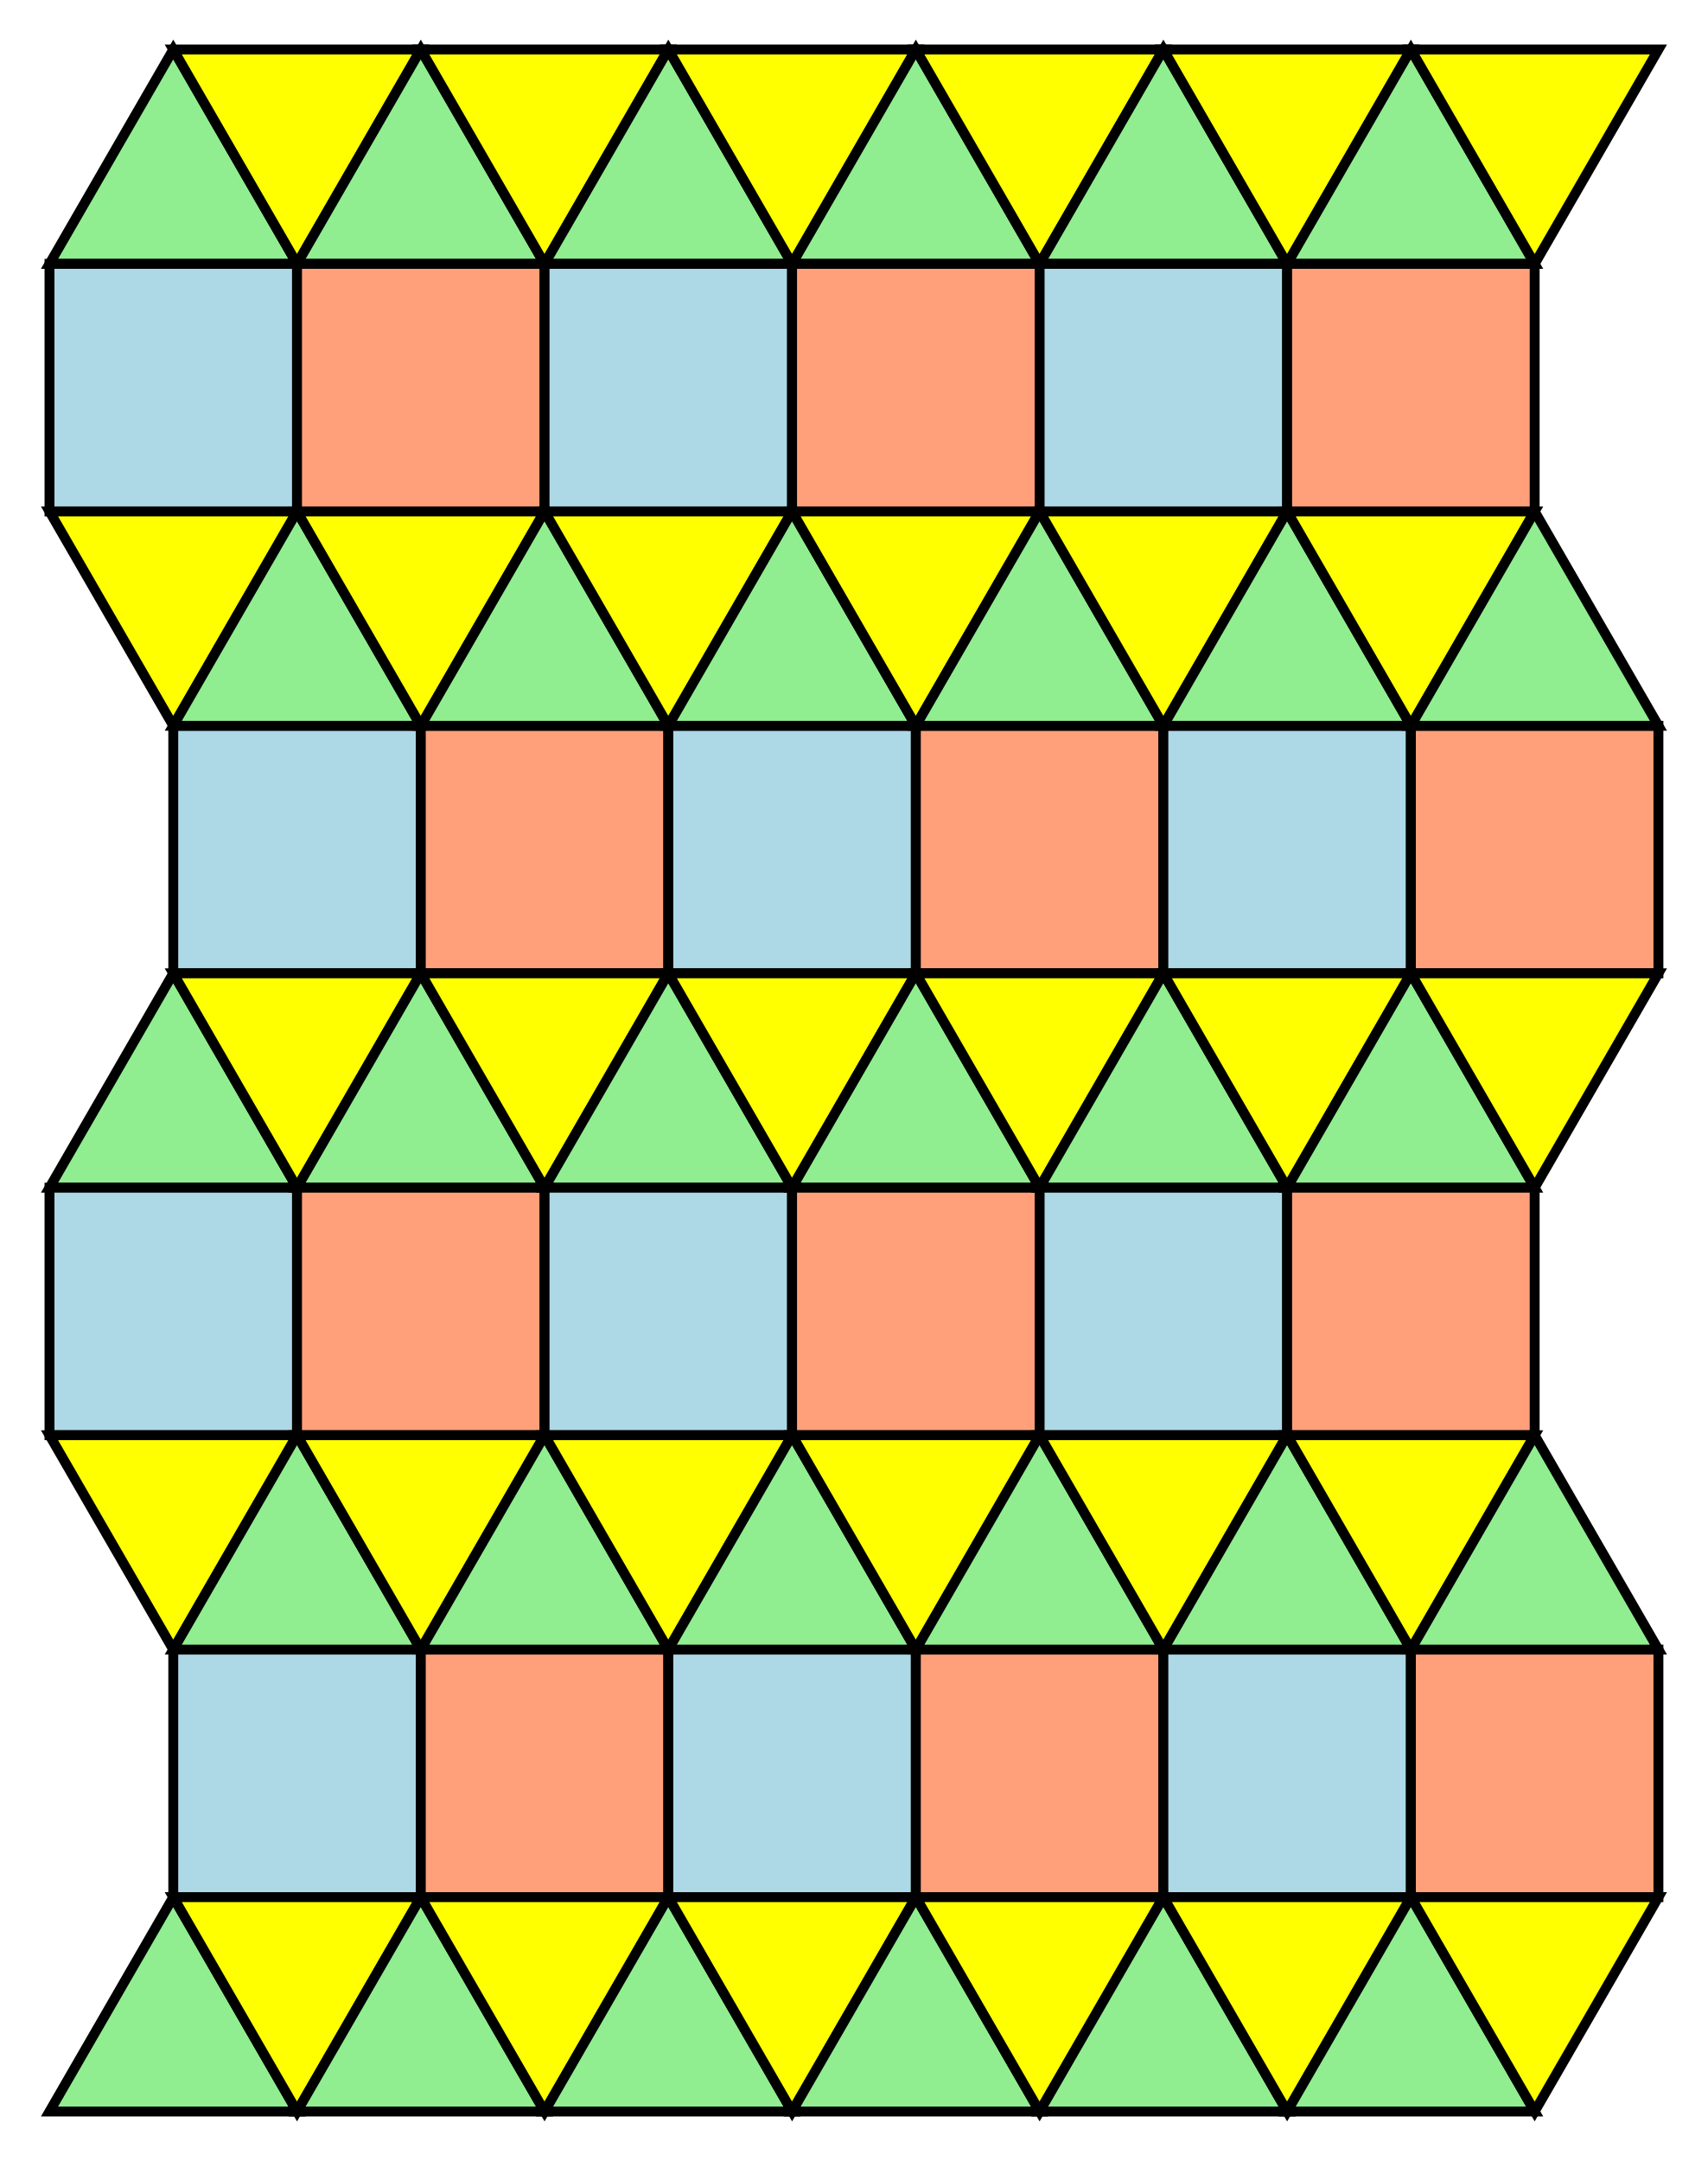
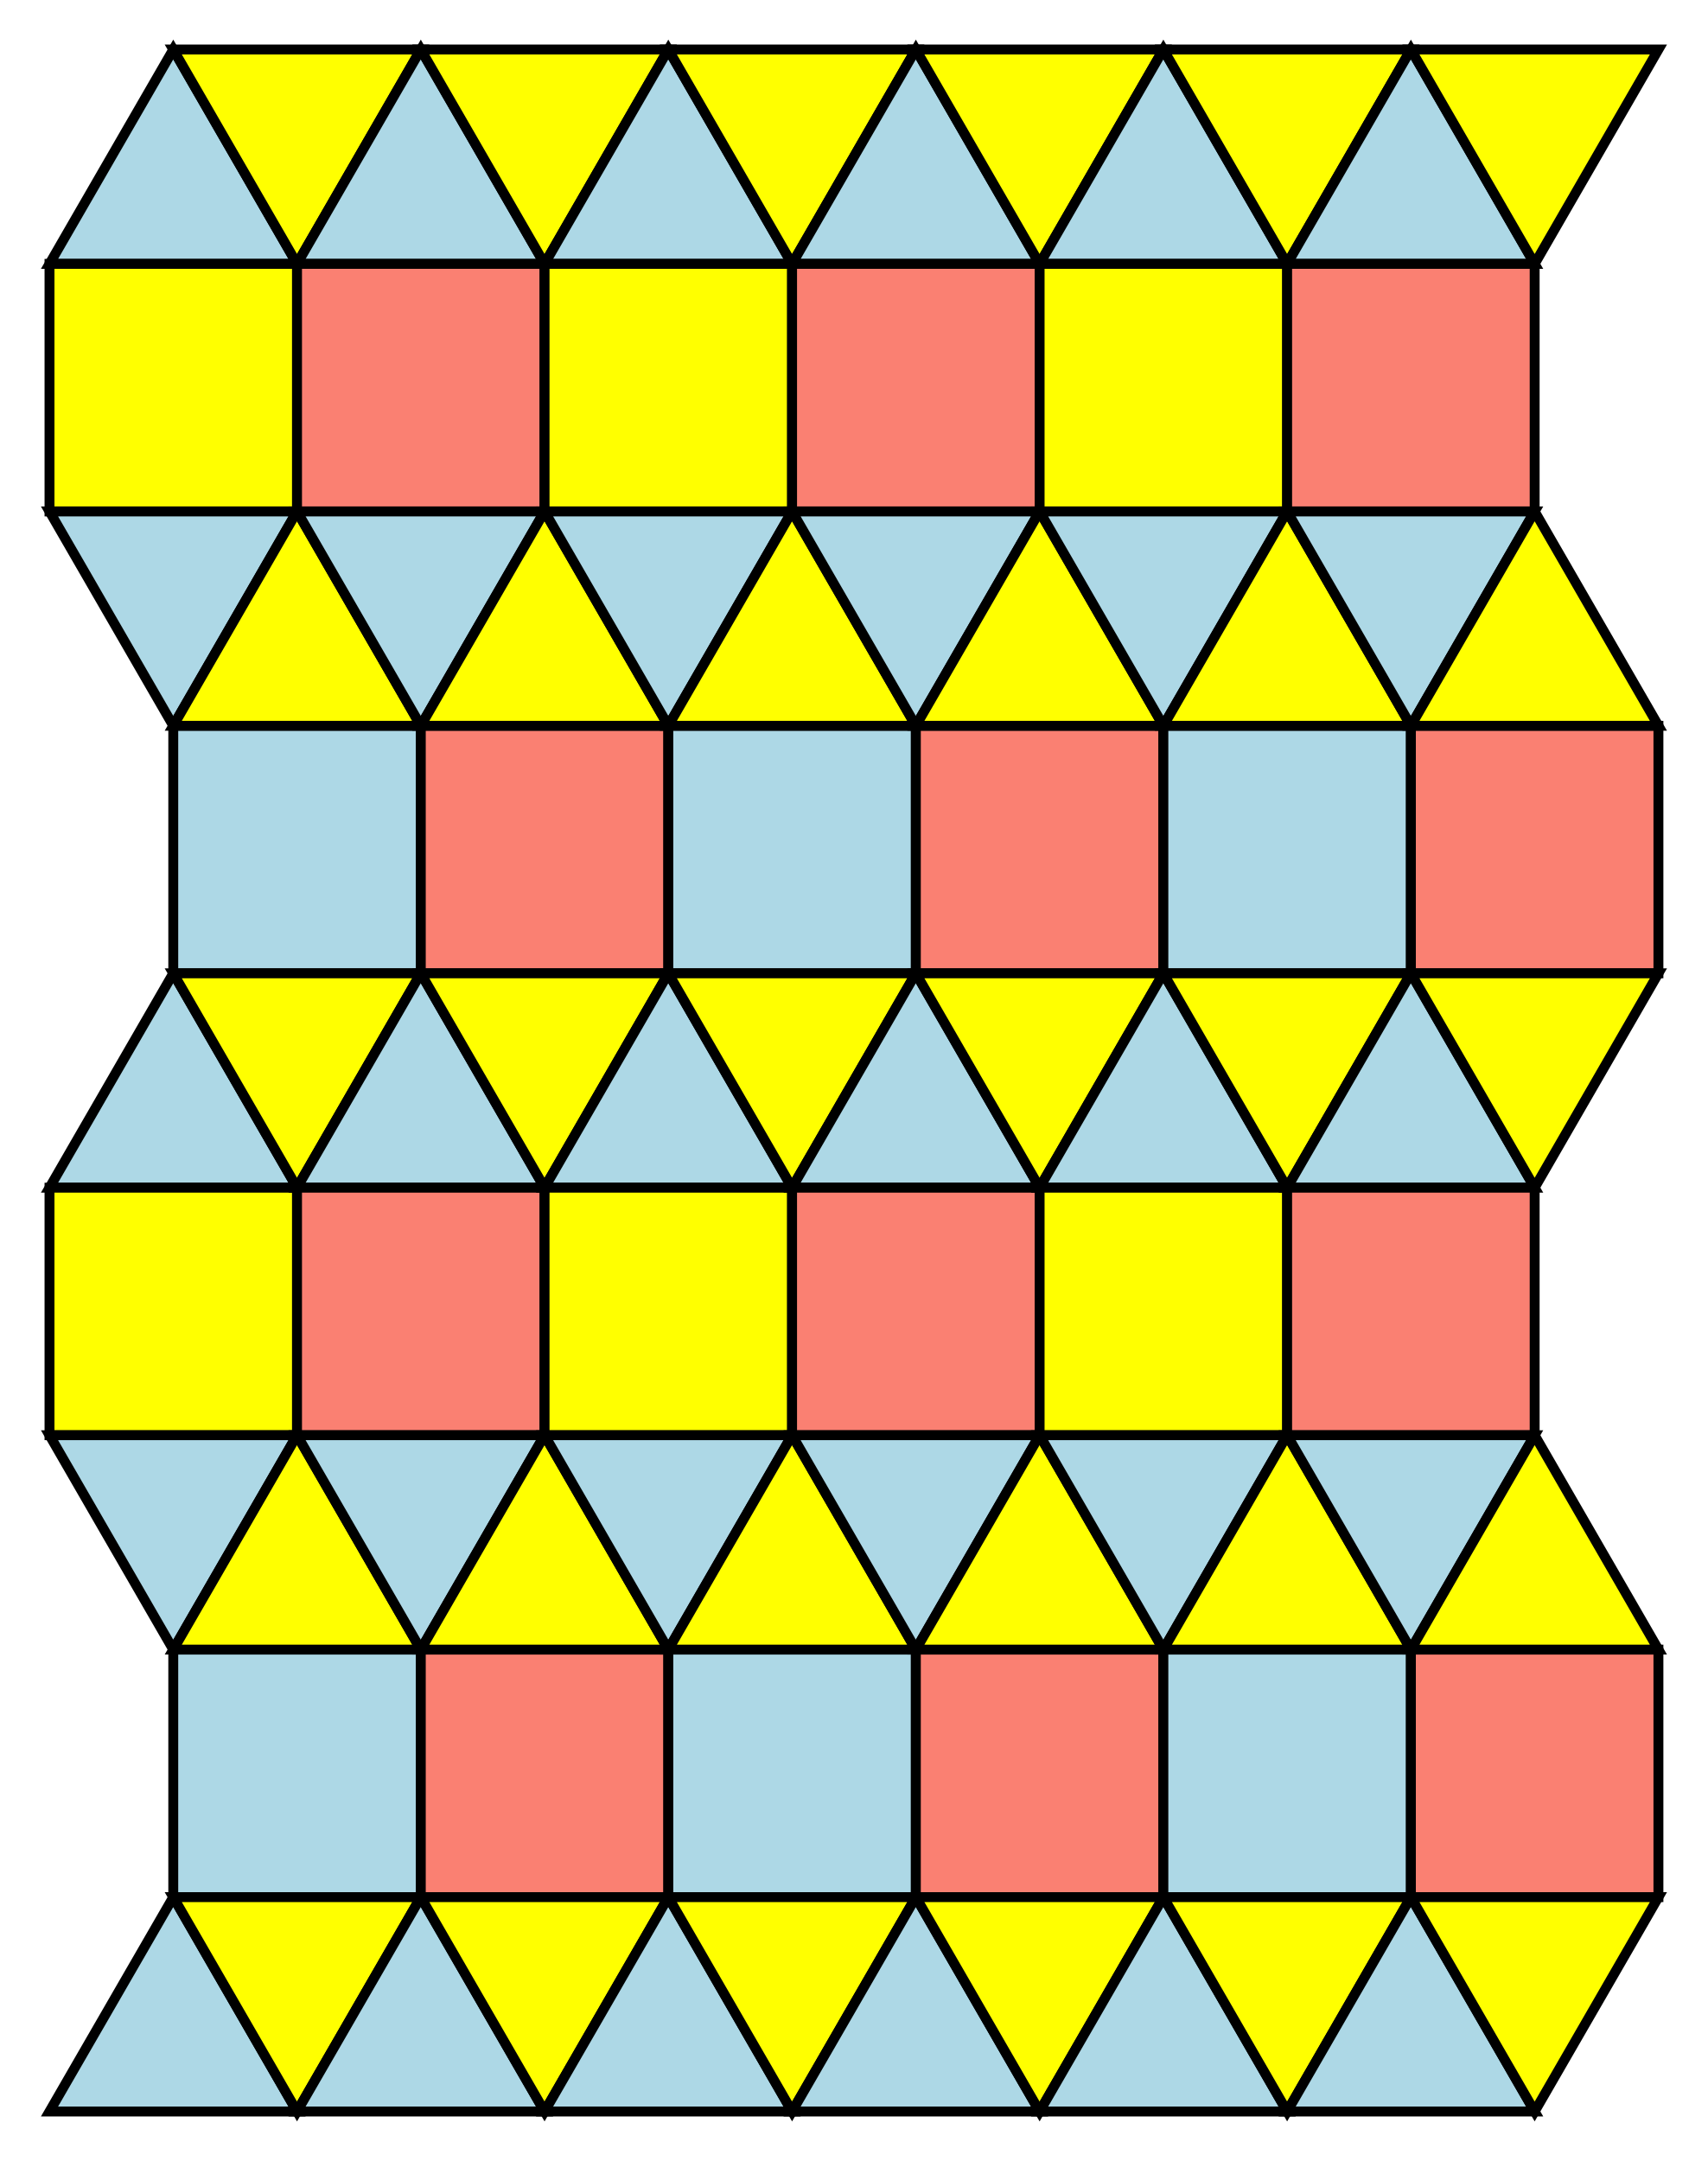
<svg xmlns="http://www.w3.org/2000/svg" width="172.5" height="218.253" viewBox="0 0 172.5 218.253">
-   <polygon points="17.5,5.0 30.0,26.651 5.0,26.651" stroke="black" stroke-linecap="round" stroke-width="1" fill="lightgreen" />
-   <polygon points="30.0,51.651 5.0,51.651 5.0,26.651 30.0,26.651" stroke="black" stroke-linecap="round" stroke-width="1" fill="lightblue" />
-   <polygon points="5.0,51.651 30.0,51.651 17.5,73.301" stroke="black" stroke-linecap="round" stroke-width="1" fill="yellow" />
+   <polygon points="17.5,5.0 30.0,26.651 5.0,26.651" stroke="black" stroke-linecap="round" stroke-width="1" fill="lightblue" />
+   <polygon points="30.0,51.651 5.0,51.651 5.0,26.651 30.0,26.651" stroke="black" stroke-linecap="round" stroke-width="1" fill="yellow" />
+   <polygon points="5.0,51.651 30.0,51.651 17.5,73.301" stroke="black" stroke-linecap="round" stroke-width="1" fill="lightblue" />
  <polygon points="42.5,98.301 17.5,98.301 17.5,73.301 42.5,73.301" stroke="black" stroke-linecap="round" stroke-width="1" fill="lightblue" />
-   <polygon points="17.5,98.301 30.0,119.952 5.0,119.952" stroke="black" stroke-linecap="round" stroke-width="1" fill="lightgreen" />
-   <polygon points="30.0,144.952 5.0,144.952 5.0,119.952 30.0,119.952" stroke="black" stroke-linecap="round" stroke-width="1" fill="lightblue" />
-   <polygon points="5.0,144.952 30.0,144.952 17.5,166.603" stroke="black" stroke-linecap="round" stroke-width="1" fill="yellow" />
+   <polygon points="17.5,98.301 30.0,119.952 5.0,119.952" stroke="black" stroke-linecap="round" stroke-width="1" fill="lightblue" />
+   <polygon points="30.0,144.952 5.0,144.952 5.0,119.952 30.0,119.952" stroke="black" stroke-linecap="round" stroke-width="1" fill="yellow" />
+   <polygon points="5.0,144.952 30.0,144.952 17.5,166.603" stroke="black" stroke-linecap="round" stroke-width="1" fill="lightblue" />
  <polygon points="42.5,191.603 17.5,191.603 17.5,166.603 42.5,166.603" stroke="black" stroke-linecap="round" stroke-width="1" fill="lightblue" />
-   <polygon points="17.5,191.603 30.0,213.253 5.0,213.253" stroke="black" stroke-linecap="round" stroke-width="1" fill="lightgreen" />
+   <polygon points="17.5,191.603 30.0,213.253 5.0,213.253" stroke="black" stroke-linecap="round" stroke-width="1" fill="lightblue" />
  <polygon points="17.5,5 42.5,5 30.0,26.651" stroke="black" stroke-linecap="round" stroke-width="1" fill="yellow" />
-   <polygon points="30.0,51.651 42.5,73.301 17.5,73.301" stroke="black" stroke-linecap="round" stroke-width="1" fill="lightgreen" />
+   <polygon points="30.0,51.651 42.5,73.301 17.5,73.301" stroke="black" stroke-linecap="round" stroke-width="1" fill="yellow" />
  <polygon points="17.5,98.301 42.5,98.301 30.0,119.952" stroke="black" stroke-linecap="round" stroke-width="1" fill="yellow" />
-   <polygon points="30.0,144.952 42.5,166.603 17.5,166.603" stroke="black" stroke-linecap="round" stroke-width="1" fill="lightgreen" />
+   <polygon points="30.0,144.952 42.5,166.603 17.5,166.603" stroke="black" stroke-linecap="round" stroke-width="1" fill="yellow" />
  <polygon points="17.5,191.603 42.5,191.603 30.0,213.253" stroke="black" stroke-linecap="round" stroke-width="1" fill="yellow" />
-   <polygon points="42.5,5.0 55.0,26.651 30.0,26.651" stroke="black" stroke-linecap="round" stroke-width="1" fill="lightgreen" />
-   <polygon points="55.0,51.651 30.0,51.651 30.0,26.651 55.0,26.651" stroke="black" stroke-linecap="round" stroke-width="1" fill="lightsalmon" />
-   <polygon points="30.0,51.651 55.0,51.651 42.5,73.301" stroke="black" stroke-linecap="round" stroke-width="1" fill="yellow" />
-   <polygon points="67.5,98.301 42.5,98.301 42.5,73.301 67.5,73.301" stroke="black" stroke-linecap="round" stroke-width="1" fill="lightsalmon" />
-   <polygon points="42.5,98.301 55.0,119.952 30.0,119.952" stroke="black" stroke-linecap="round" stroke-width="1" fill="lightgreen" />
-   <polygon points="55.0,144.952 30.0,144.952 30.0,119.952 55.0,119.952" stroke="black" stroke-linecap="round" stroke-width="1" fill="lightsalmon" />
-   <polygon points="30.0,144.952 55.0,144.952 42.5,166.603" stroke="black" stroke-linecap="round" stroke-width="1" fill="yellow" />
-   <polygon points="67.5,191.603 42.5,191.603 42.5,166.603 67.5,166.603" stroke="black" stroke-linecap="round" stroke-width="1" fill="lightsalmon" />
-   <polygon points="42.5,191.603 55.0,213.253 30.0,213.253" stroke="black" stroke-linecap="round" stroke-width="1" fill="lightgreen" />
+   <polygon points="42.5,5.0 55.0,26.651 30.0,26.651" stroke="black" stroke-linecap="round" stroke-width="1" fill="lightblue" />
+   <polygon points="55.0,51.651 30.0,51.651 30.0,26.651 55.0,26.651" stroke="black" stroke-linecap="round" stroke-width="1" fill="salmon" />
+   <polygon points="30.0,51.651 55.0,51.651 42.5,73.301" stroke="black" stroke-linecap="round" stroke-width="1" fill="lightblue" />
+   <polygon points="67.5,98.301 42.5,98.301 42.5,73.301 67.5,73.301" stroke="black" stroke-linecap="round" stroke-width="1" fill="salmon" />
+   <polygon points="42.5,98.301 55.0,119.952 30.0,119.952" stroke="black" stroke-linecap="round" stroke-width="1" fill="lightblue" />
+   <polygon points="55.0,144.952 30.0,144.952 30.0,119.952 55.0,119.952" stroke="black" stroke-linecap="round" stroke-width="1" fill="salmon" />
+   <polygon points="30.0,144.952 55.0,144.952 42.5,166.603" stroke="black" stroke-linecap="round" stroke-width="1" fill="lightblue" />
+   <polygon points="67.5,191.603 42.5,191.603 42.5,166.603 67.5,166.603" stroke="black" stroke-linecap="round" stroke-width="1" fill="salmon" />
+   <polygon points="42.5,191.603 55.0,213.253 30.0,213.253" stroke="black" stroke-linecap="round" stroke-width="1" fill="lightblue" />
  <polygon points="42.5,5 67.5,5 55.0,26.651" stroke="black" stroke-linecap="round" stroke-width="1" fill="yellow" />
-   <polygon points="55.0,51.651 67.5,73.301 42.5,73.301" stroke="black" stroke-linecap="round" stroke-width="1" fill="lightgreen" />
+   <polygon points="55.0,51.651 67.5,73.301 42.5,73.301" stroke="black" stroke-linecap="round" stroke-width="1" fill="yellow" />
  <polygon points="42.5,98.301 67.5,98.301 55.0,119.952" stroke="black" stroke-linecap="round" stroke-width="1" fill="yellow" />
-   <polygon points="55.0,144.952 67.5,166.603 42.5,166.603" stroke="black" stroke-linecap="round" stroke-width="1" fill="lightgreen" />
+   <polygon points="55.0,144.952 67.5,166.603 42.5,166.603" stroke="black" stroke-linecap="round" stroke-width="1" fill="yellow" />
  <polygon points="42.5,191.603 67.5,191.603 55.0,213.253" stroke="black" stroke-linecap="round" stroke-width="1" fill="yellow" />
-   <polygon points="67.5,5.0 80.0,26.651 55.0,26.651" stroke="black" stroke-linecap="round" stroke-width="1" fill="lightgreen" />
-   <polygon points="80.0,51.651 55.0,51.651 55.0,26.651 80.0,26.651" stroke="black" stroke-linecap="round" stroke-width="1" fill="lightblue" />
-   <polygon points="55.0,51.651 80.0,51.651 67.5,73.301" stroke="black" stroke-linecap="round" stroke-width="1" fill="yellow" />
+   <polygon points="67.5,5.0 80.0,26.651 55.0,26.651" stroke="black" stroke-linecap="round" stroke-width="1" fill="lightblue" />
+   <polygon points="80.0,51.651 55.0,51.651 55.0,26.651 80.0,26.651" stroke="black" stroke-linecap="round" stroke-width="1" fill="yellow" />
+   <polygon points="55.0,51.651 80.0,51.651 67.5,73.301" stroke="black" stroke-linecap="round" stroke-width="1" fill="lightblue" />
  <polygon points="92.5,98.301 67.5,98.301 67.5,73.301 92.5,73.301" stroke="black" stroke-linecap="round" stroke-width="1" fill="lightblue" />
-   <polygon points="67.5,98.301 80.0,119.952 55.0,119.952" stroke="black" stroke-linecap="round" stroke-width="1" fill="lightgreen" />
-   <polygon points="80.0,144.952 55.0,144.952 55.0,119.952 80.0,119.952" stroke="black" stroke-linecap="round" stroke-width="1" fill="lightblue" />
-   <polygon points="55.0,144.952 80.0,144.952 67.5,166.603" stroke="black" stroke-linecap="round" stroke-width="1" fill="yellow" />
+   <polygon points="67.5,98.301 80.0,119.952 55.0,119.952" stroke="black" stroke-linecap="round" stroke-width="1" fill="lightblue" />
+   <polygon points="80.0,144.952 55.0,144.952 55.0,119.952 80.0,119.952" stroke="black" stroke-linecap="round" stroke-width="1" fill="yellow" />
+   <polygon points="55.0,144.952 80.0,144.952 67.5,166.603" stroke="black" stroke-linecap="round" stroke-width="1" fill="lightblue" />
  <polygon points="92.5,191.603 67.5,191.603 67.5,166.603 92.5,166.603" stroke="black" stroke-linecap="round" stroke-width="1" fill="lightblue" />
-   <polygon points="67.5,191.603 80.0,213.253 55.0,213.253" stroke="black" stroke-linecap="round" stroke-width="1" fill="lightgreen" />
+   <polygon points="67.5,191.603 80.0,213.253 55.0,213.253" stroke="black" stroke-linecap="round" stroke-width="1" fill="lightblue" />
  <polygon points="67.5,5 92.5,5 80.0,26.651" stroke="black" stroke-linecap="round" stroke-width="1" fill="yellow" />
-   <polygon points="80.0,51.651 92.5,73.301 67.5,73.301" stroke="black" stroke-linecap="round" stroke-width="1" fill="lightgreen" />
+   <polygon points="80.0,51.651 92.5,73.301 67.5,73.301" stroke="black" stroke-linecap="round" stroke-width="1" fill="yellow" />
  <polygon points="67.5,98.301 92.5,98.301 80.0,119.952" stroke="black" stroke-linecap="round" stroke-width="1" fill="yellow" />
-   <polygon points="80.0,144.952 92.5,166.603 67.5,166.603" stroke="black" stroke-linecap="round" stroke-width="1" fill="lightgreen" />
+   <polygon points="80.0,144.952 92.5,166.603 67.5,166.603" stroke="black" stroke-linecap="round" stroke-width="1" fill="yellow" />
  <polygon points="67.5,191.603 92.5,191.603 80.0,213.253" stroke="black" stroke-linecap="round" stroke-width="1" fill="yellow" />
-   <polygon points="92.5,5.0 105.0,26.651 80.0,26.651" stroke="black" stroke-linecap="round" stroke-width="1" fill="lightgreen" />
-   <polygon points="105.0,51.651 80.0,51.651 80.0,26.651 105.0,26.651" stroke="black" stroke-linecap="round" stroke-width="1" fill="lightsalmon" />
-   <polygon points="80.0,51.651 105.0,51.651 92.5,73.301" stroke="black" stroke-linecap="round" stroke-width="1" fill="yellow" />
-   <polygon points="117.5,98.301 92.5,98.301 92.5,73.301 117.5,73.301" stroke="black" stroke-linecap="round" stroke-width="1" fill="lightsalmon" />
-   <polygon points="92.5,98.301 105.0,119.952 80.0,119.952" stroke="black" stroke-linecap="round" stroke-width="1" fill="lightgreen" />
-   <polygon points="105.0,144.952 80.0,144.952 80.0,119.952 105.0,119.952" stroke="black" stroke-linecap="round" stroke-width="1" fill="lightsalmon" />
-   <polygon points="80.0,144.952 105.0,144.952 92.5,166.603" stroke="black" stroke-linecap="round" stroke-width="1" fill="yellow" />
-   <polygon points="117.5,191.603 92.5,191.603 92.5,166.603 117.5,166.603" stroke="black" stroke-linecap="round" stroke-width="1" fill="lightsalmon" />
-   <polygon points="92.5,191.603 105.0,213.253 80.0,213.253" stroke="black" stroke-linecap="round" stroke-width="1" fill="lightgreen" />
+   <polygon points="92.5,5.0 105.0,26.651 80.0,26.651" stroke="black" stroke-linecap="round" stroke-width="1" fill="lightblue" />
+   <polygon points="105.0,51.651 80.0,51.651 80.0,26.651 105.0,26.651" stroke="black" stroke-linecap="round" stroke-width="1" fill="salmon" />
+   <polygon points="80.0,51.651 105.0,51.651 92.5,73.301" stroke="black" stroke-linecap="round" stroke-width="1" fill="lightblue" />
+   <polygon points="117.5,98.301 92.5,98.301 92.5,73.301 117.5,73.301" stroke="black" stroke-linecap="round" stroke-width="1" fill="salmon" />
+   <polygon points="92.5,98.301 105.0,119.952 80.0,119.952" stroke="black" stroke-linecap="round" stroke-width="1" fill="lightblue" />
+   <polygon points="105.0,144.952 80.0,144.952 80.0,119.952 105.0,119.952" stroke="black" stroke-linecap="round" stroke-width="1" fill="salmon" />
+   <polygon points="80.0,144.952 105.0,144.952 92.5,166.603" stroke="black" stroke-linecap="round" stroke-width="1" fill="lightblue" />
+   <polygon points="117.5,191.603 92.5,191.603 92.5,166.603 117.5,166.603" stroke="black" stroke-linecap="round" stroke-width="1" fill="salmon" />
+   <polygon points="92.5,191.603 105.0,213.253 80.0,213.253" stroke="black" stroke-linecap="round" stroke-width="1" fill="lightblue" />
  <polygon points="92.5,5 117.5,5 105.0,26.651" stroke="black" stroke-linecap="round" stroke-width="1" fill="yellow" />
-   <polygon points="105.0,51.651 117.5,73.301 92.5,73.301" stroke="black" stroke-linecap="round" stroke-width="1" fill="lightgreen" />
+   <polygon points="105.0,51.651 117.5,73.301 92.5,73.301" stroke="black" stroke-linecap="round" stroke-width="1" fill="yellow" />
  <polygon points="92.5,98.301 117.5,98.301 105.0,119.952" stroke="black" stroke-linecap="round" stroke-width="1" fill="yellow" />
-   <polygon points="105.0,144.952 117.5,166.603 92.5,166.603" stroke="black" stroke-linecap="round" stroke-width="1" fill="lightgreen" />
+   <polygon points="105.0,144.952 117.5,166.603 92.5,166.603" stroke="black" stroke-linecap="round" stroke-width="1" fill="yellow" />
  <polygon points="92.5,191.603 117.5,191.603 105.0,213.253" stroke="black" stroke-linecap="round" stroke-width="1" fill="yellow" />
-   <polygon points="117.5,5.0 130.0,26.651 105.0,26.651" stroke="black" stroke-linecap="round" stroke-width="1" fill="lightgreen" />
-   <polygon points="130.0,51.651 105.0,51.651 105.0,26.651 130.0,26.651" stroke="black" stroke-linecap="round" stroke-width="1" fill="lightblue" />
-   <polygon points="105.0,51.651 130.0,51.651 117.5,73.301" stroke="black" stroke-linecap="round" stroke-width="1" fill="yellow" />
+   <polygon points="117.5,5.0 130.0,26.651 105.0,26.651" stroke="black" stroke-linecap="round" stroke-width="1" fill="lightblue" />
+   <polygon points="130.0,51.651 105.0,51.651 105.0,26.651 130.0,26.651" stroke="black" stroke-linecap="round" stroke-width="1" fill="yellow" />
+   <polygon points="105.0,51.651 130.0,51.651 117.5,73.301" stroke="black" stroke-linecap="round" stroke-width="1" fill="lightblue" />
  <polygon points="142.5,98.301 117.5,98.301 117.5,73.301 142.5,73.301" stroke="black" stroke-linecap="round" stroke-width="1" fill="lightblue" />
-   <polygon points="117.5,98.301 130.0,119.952 105.0,119.952" stroke="black" stroke-linecap="round" stroke-width="1" fill="lightgreen" />
-   <polygon points="130.0,144.952 105.0,144.952 105.0,119.952 130.0,119.952" stroke="black" stroke-linecap="round" stroke-width="1" fill="lightblue" />
-   <polygon points="105.0,144.952 130.0,144.952 117.5,166.603" stroke="black" stroke-linecap="round" stroke-width="1" fill="yellow" />
+   <polygon points="117.5,98.301 130.0,119.952 105.0,119.952" stroke="black" stroke-linecap="round" stroke-width="1" fill="lightblue" />
+   <polygon points="130.0,144.952 105.0,144.952 105.0,119.952 130.0,119.952" stroke="black" stroke-linecap="round" stroke-width="1" fill="yellow" />
+   <polygon points="105.0,144.952 130.0,144.952 117.5,166.603" stroke="black" stroke-linecap="round" stroke-width="1" fill="lightblue" />
  <polygon points="142.5,191.603 117.5,191.603 117.5,166.603 142.5,166.603" stroke="black" stroke-linecap="round" stroke-width="1" fill="lightblue" />
-   <polygon points="117.5,191.603 130.0,213.253 105.0,213.253" stroke="black" stroke-linecap="round" stroke-width="1" fill="lightgreen" />
+   <polygon points="117.5,191.603 130.0,213.253 105.0,213.253" stroke="black" stroke-linecap="round" stroke-width="1" fill="lightblue" />
  <polygon points="117.5,5 142.5,5 130.0,26.651" stroke="black" stroke-linecap="round" stroke-width="1" fill="yellow" />
-   <polygon points="130.0,51.651 142.5,73.301 117.5,73.301" stroke="black" stroke-linecap="round" stroke-width="1" fill="lightgreen" />
+   <polygon points="130.0,51.651 142.5,73.301 117.5,73.301" stroke="black" stroke-linecap="round" stroke-width="1" fill="yellow" />
  <polygon points="117.5,98.301 142.5,98.301 130.0,119.952" stroke="black" stroke-linecap="round" stroke-width="1" fill="yellow" />
-   <polygon points="130.0,144.952 142.5,166.603 117.5,166.603" stroke="black" stroke-linecap="round" stroke-width="1" fill="lightgreen" />
+   <polygon points="130.0,144.952 142.5,166.603 117.5,166.603" stroke="black" stroke-linecap="round" stroke-width="1" fill="yellow" />
  <polygon points="117.5,191.603 142.5,191.603 130.0,213.253" stroke="black" stroke-linecap="round" stroke-width="1" fill="yellow" />
-   <polygon points="142.5,5.0 155.0,26.651 130.0,26.651" stroke="black" stroke-linecap="round" stroke-width="1" fill="lightgreen" />
-   <polygon points="155.0,51.651 130.0,51.651 130.0,26.651 155.0,26.651" stroke="black" stroke-linecap="round" stroke-width="1" fill="lightsalmon" />
-   <polygon points="130.0,51.651 155.0,51.651 142.5,73.301" stroke="black" stroke-linecap="round" stroke-width="1" fill="yellow" />
-   <polygon points="167.5,98.301 142.5,98.301 142.5,73.301 167.5,73.301" stroke="black" stroke-linecap="round" stroke-width="1" fill="lightsalmon" />
-   <polygon points="142.5,98.301 155.0,119.952 130.0,119.952" stroke="black" stroke-linecap="round" stroke-width="1" fill="lightgreen" />
-   <polygon points="155.0,144.952 130.0,144.952 130.0,119.952 155.0,119.952" stroke="black" stroke-linecap="round" stroke-width="1" fill="lightsalmon" />
-   <polygon points="130.0,144.952 155.0,144.952 142.5,166.603" stroke="black" stroke-linecap="round" stroke-width="1" fill="yellow" />
-   <polygon points="167.5,191.603 142.5,191.603 142.5,166.603 167.5,166.603" stroke="black" stroke-linecap="round" stroke-width="1" fill="lightsalmon" />
-   <polygon points="142.5,191.603 155.0,213.253 130.0,213.253" stroke="black" stroke-linecap="round" stroke-width="1" fill="lightgreen" />
+   <polygon points="142.5,5.0 155.0,26.651 130.0,26.651" stroke="black" stroke-linecap="round" stroke-width="1" fill="lightblue" />
+   <polygon points="155.0,51.651 130.0,51.651 130.0,26.651 155.0,26.651" stroke="black" stroke-linecap="round" stroke-width="1" fill="salmon" />
+   <polygon points="130.0,51.651 155.0,51.651 142.5,73.301" stroke="black" stroke-linecap="round" stroke-width="1" fill="lightblue" />
+   <polygon points="167.5,98.301 142.5,98.301 142.5,73.301 167.5,73.301" stroke="black" stroke-linecap="round" stroke-width="1" fill="salmon" />
+   <polygon points="142.5,98.301 155.0,119.952 130.0,119.952" stroke="black" stroke-linecap="round" stroke-width="1" fill="lightblue" />
+   <polygon points="155.0,144.952 130.0,144.952 130.0,119.952 155.0,119.952" stroke="black" stroke-linecap="round" stroke-width="1" fill="salmon" />
+   <polygon points="130.0,144.952 155.0,144.952 142.5,166.603" stroke="black" stroke-linecap="round" stroke-width="1" fill="lightblue" />
+   <polygon points="167.5,191.603 142.5,191.603 142.5,166.603 167.5,166.603" stroke="black" stroke-linecap="round" stroke-width="1" fill="salmon" />
+   <polygon points="142.5,191.603 155.0,213.253 130.0,213.253" stroke="black" stroke-linecap="round" stroke-width="1" fill="lightblue" />
  <polygon points="142.5,5 167.5,5 155.0,26.651" stroke="black" stroke-linecap="round" stroke-width="1" fill="yellow" />
-   <polygon points="155.0,51.651 167.5,73.301 142.5,73.301" stroke="black" stroke-linecap="round" stroke-width="1" fill="lightgreen" />
+   <polygon points="155.0,51.651 167.5,73.301 142.5,73.301" stroke="black" stroke-linecap="round" stroke-width="1" fill="yellow" />
  <polygon points="142.5,98.301 167.5,98.301 155.0,119.952" stroke="black" stroke-linecap="round" stroke-width="1" fill="yellow" />
-   <polygon points="155.0,144.952 167.5,166.603 142.5,166.603" stroke="black" stroke-linecap="round" stroke-width="1" fill="lightgreen" />
+   <polygon points="155.0,144.952 167.5,166.603 142.5,166.603" stroke="black" stroke-linecap="round" stroke-width="1" fill="yellow" />
  <polygon points="142.5,191.603 167.5,191.603 155.0,213.253" stroke="black" stroke-linecap="round" stroke-width="1" fill="yellow" />
</svg>
